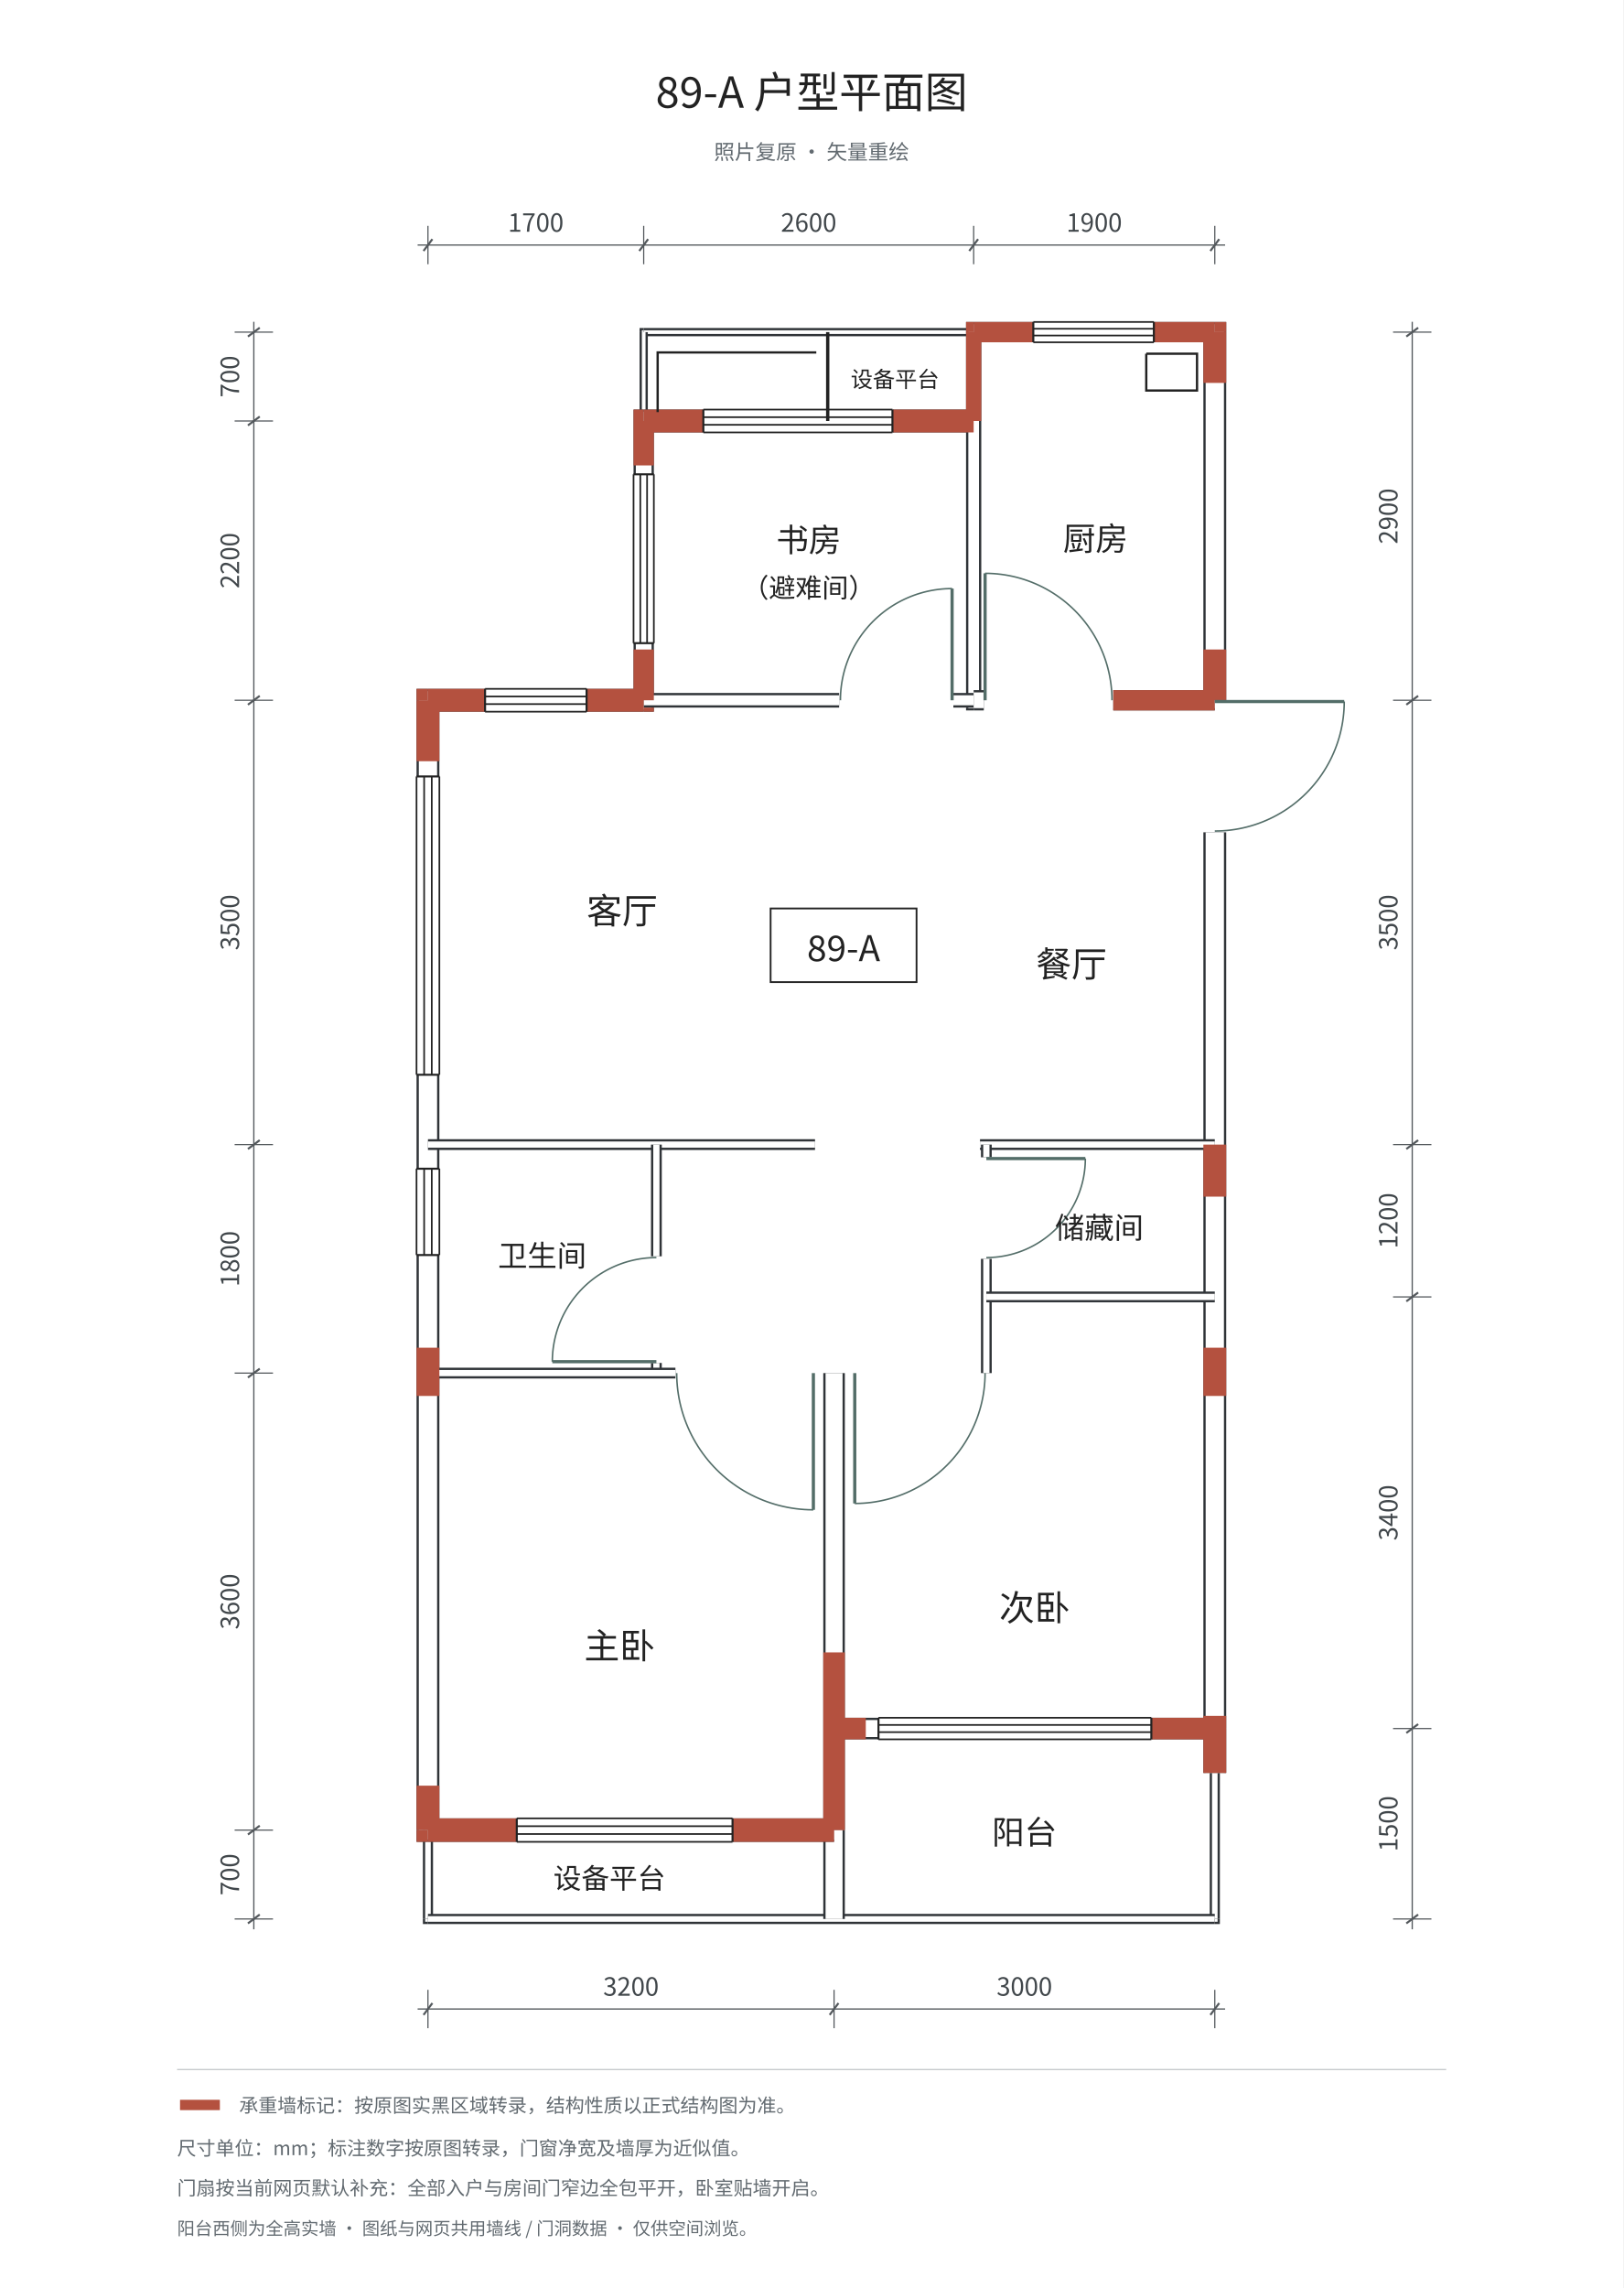
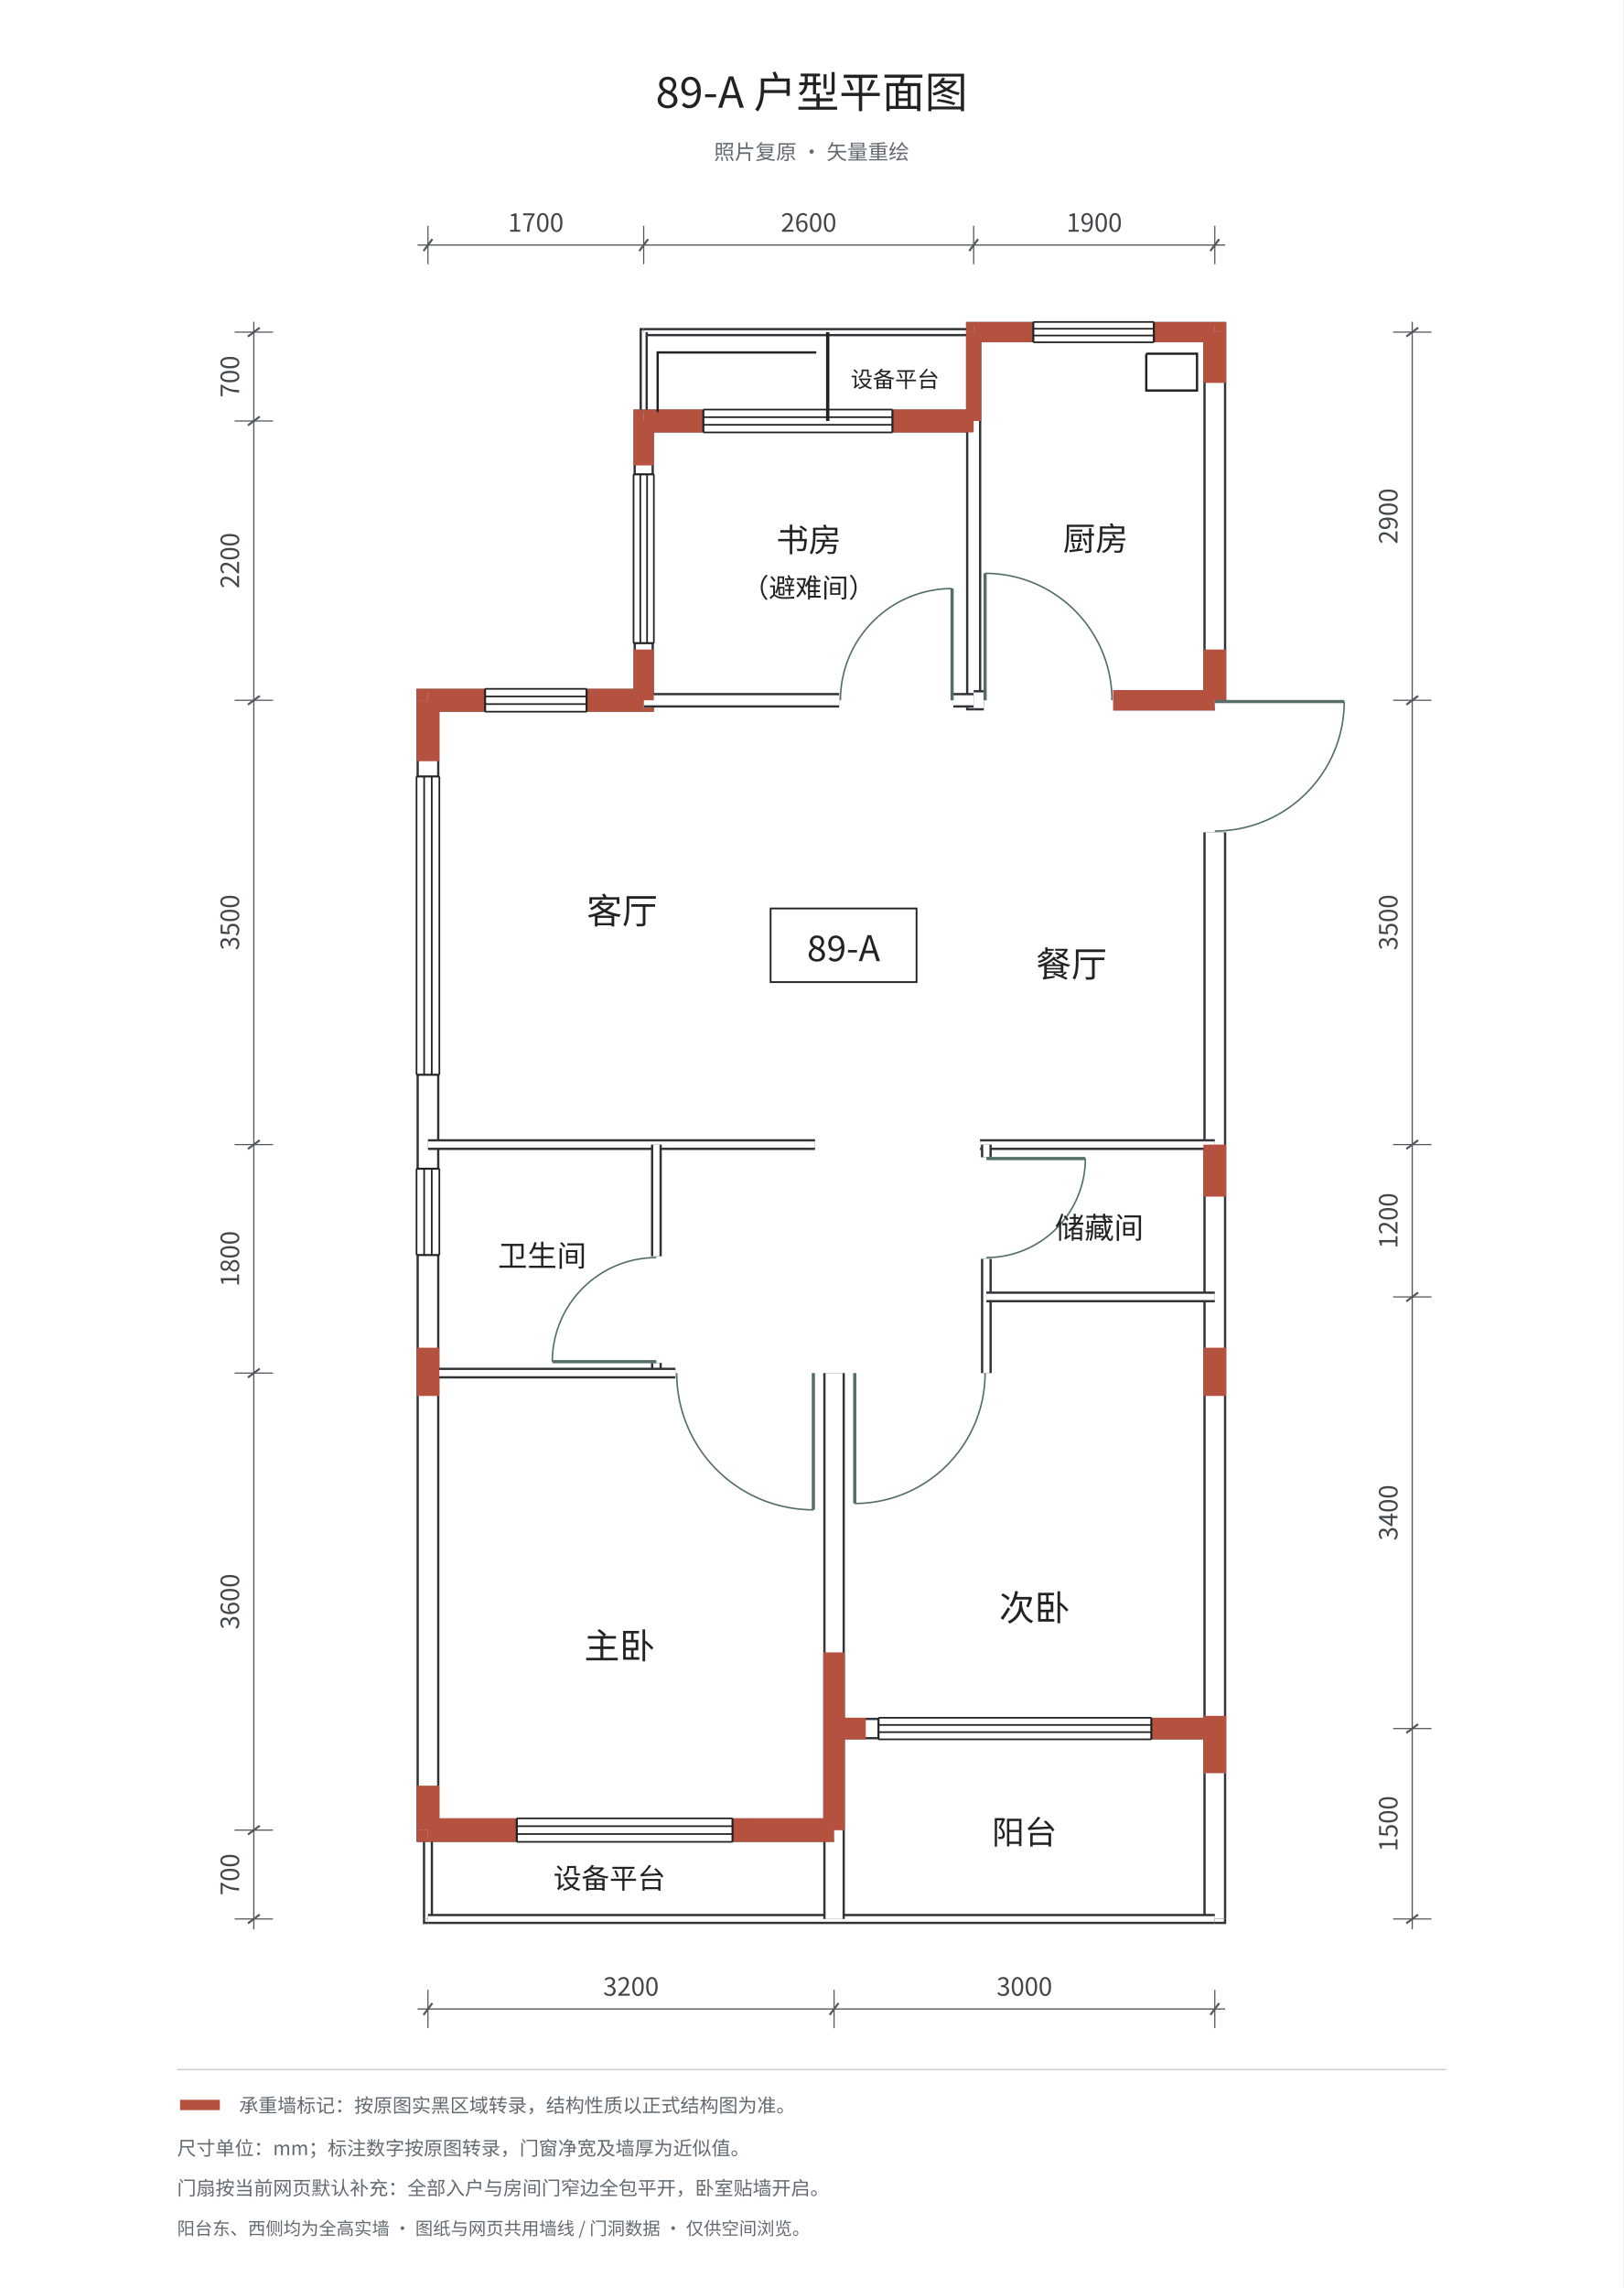
<svg xmlns="http://www.w3.org/2000/svg" width="1100" height="1550" viewBox="0 0 1100 1550">
  <rect width="1100" height="1550" fill="white" />
  <g id="heading">
    <text x="550.000" y="73.000" font-family="Microsoft YaHei, Noto Sans CJK SC, sans-serif" font-size="29" text-anchor="middle" fill="#222222">89-A 户型平面图</text>
    <text x="550.000" y="108.000" font-family="Microsoft YaHei, Noto Sans CJK SC, sans-serif" font-size="14" text-anchor="middle" fill="#626a70">照片复原 · 矢量重绘</text>
  </g>
  <g id="walls">
    <g id="wall-north-platform">
      <polyline points="436.200,225.000 659.800,225.000" fill="none" stroke="#303438" stroke-width="5.590" stroke-linejoin="miter" />
      <polyline points="436.200,225.000 659.800,225.000" fill="none" stroke="#ffffff" stroke-width="2.494" stroke-linejoin="miter" />
    </g>
    <g id="wall-kitchen-north">
      <polyline points="659.800,225.000 700.220,225.000" fill="none" stroke="#303438" stroke-width="13.760" stroke-linejoin="miter" />
      <polyline points="659.800,225.000 700.220,225.000" fill="none" stroke="#ffffff" stroke-width="10.664" stroke-linejoin="miter" />
      <polyline points="781.920,225.000 823.200,225.000" fill="none" stroke="#303438" stroke-width="13.760" stroke-linejoin="miter" />
      <polyline points="781.920,225.000 823.200,225.000" fill="none" stroke="#ffffff" stroke-width="10.664" stroke-linejoin="miter" />
    </g>
    <g id="wall-platform-west">
      <polyline points="436.200,225.000 436.200,285.200" fill="none" stroke="#303438" stroke-width="5.590" stroke-linejoin="miter" />
      <polyline points="436.200,225.000 436.200,285.200" fill="none" stroke="#ffffff" stroke-width="2.494" stroke-linejoin="miter" />
    </g>
    <g id="wall-study-west">
      <polyline points="436.200,285.200 436.200,321.320" fill="none" stroke="#303438" stroke-width="13.760" stroke-linejoin="miter" />
      <polyline points="436.200,285.200 436.200,321.320" fill="none" stroke="#ffffff" stroke-width="10.664" stroke-linejoin="miter" />
      <polyline points="436.200,435.700 436.200,474.400" fill="none" stroke="#303438" stroke-width="13.760" stroke-linejoin="miter" />
      <polyline points="436.200,435.700 436.200,474.400" fill="none" stroke="#ffffff" stroke-width="10.664" stroke-linejoin="miter" />
    </g>
    <g id="wall-east">
      <polyline points="823.200,225.000 823.200,474.400" fill="none" stroke="#303438" stroke-width="15.480" stroke-linejoin="miter" />
      <polyline points="823.200,225.000 823.200,474.400" fill="none" stroke="#ffffff" stroke-width="12.384" stroke-linejoin="miter" />
      <polyline points="823.200,563.840 823.200,1171.000" fill="none" stroke="#303438" stroke-width="15.480" stroke-linejoin="miter" />
      <polyline points="823.200,563.840 823.200,1171.000" fill="none" stroke="#ffffff" stroke-width="12.384" stroke-linejoin="miter" />
    </g>
    <g id="wall-balcony-east-post">
      <polyline points="823.200,1171.000 823.200,1201.100" fill="none" stroke="#303438" stroke-width="15.480" stroke-linejoin="miter" />
      <polyline points="823.200,1171.000 823.200,1201.100" fill="none" stroke="#ffffff" stroke-width="12.384" stroke-linejoin="miter" />
    </g>
    <g id="wall-balcony-east">
-       <polyline points="823.200,1201.100 823.200,1300.000" fill="none" stroke="#303438" stroke-width="6.880" stroke-linejoin="miter" />
-       <polyline points="823.200,1201.100 823.200,1300.000" fill="none" stroke="#ffffff" stroke-width="3.784" stroke-linejoin="miter" />
+       <polyline points="823.200,1201.100 823.200,1300.000" fill="none" stroke="#303438" stroke-width="15.480" stroke-linejoin="miter" />
+       <polyline points="823.200,1201.100 823.200,1300.000" fill="none" stroke="#ffffff" stroke-width="12.384" stroke-linejoin="miter" />
    </g>
    <g id="wall-living-north">
      <polyline points="290.000,474.400 328.700,474.400" fill="none" stroke="#303438" stroke-width="15.480" stroke-linejoin="miter" />
      <polyline points="290.000,474.400 328.700,474.400" fill="none" stroke="#ffffff" stroke-width="12.384" stroke-linejoin="miter" />
      <polyline points="397.500,474.400 436.200,474.400" fill="none" stroke="#303438" stroke-width="15.480" stroke-linejoin="miter" />
      <polyline points="397.500,474.400 436.200,474.400" fill="none" stroke="#ffffff" stroke-width="12.384" stroke-linejoin="miter" />
    </g>
    <g id="wall-west">
      <polyline points="290.000,474.400 290.000,526.000" fill="none" stroke="#303438" stroke-width="15.480" stroke-linejoin="miter" />
      <polyline points="290.000,474.400 290.000,526.000" fill="none" stroke="#ffffff" stroke-width="12.384" stroke-linejoin="miter" />
      <polyline points="290.000,728.100 290.000,791.740" fill="none" stroke="#303438" stroke-width="15.480" stroke-linejoin="miter" />
      <polyline points="290.000,728.100 290.000,791.740" fill="none" stroke="#ffffff" stroke-width="12.384" stroke-linejoin="miter" />
      <polyline points="290.000,850.220 290.000,1239.800" fill="none" stroke="#303438" stroke-width="15.480" stroke-linejoin="miter" />
      <polyline points="290.000,850.220 290.000,1239.800" fill="none" stroke="#ffffff" stroke-width="12.384" stroke-linejoin="miter" />
    </g>
    <g id="wall-south-platform-west">
      <polyline points="290.000,1239.800 290.000,1300.000" fill="none" stroke="#303438" stroke-width="6.880" stroke-linejoin="miter" />
      <polyline points="290.000,1239.800 290.000,1300.000" fill="none" stroke="#ffffff" stroke-width="3.784" stroke-linejoin="miter" />
    </g>
    <g id="wall-south-guard">
      <polyline points="290.000,1300.000 823.200,1300.000" fill="none" stroke="#303438" stroke-width="6.880" stroke-linejoin="miter" />
      <polyline points="290.000,1300.000 823.200,1300.000" fill="none" stroke="#ffffff" stroke-width="3.784" stroke-linejoin="miter" />
    </g>
    <g id="wall-study-north">
      <polyline points="436.200,285.200 476.620,285.200" fill="none" stroke="#303438" stroke-width="15.480" stroke-linejoin="miter" />
      <polyline points="436.200,285.200 476.620,285.200" fill="none" stroke="#ffffff" stroke-width="12.384" stroke-linejoin="miter" />
      <polyline points="604.760,285.200 659.800,285.200" fill="none" stroke="#303438" stroke-width="15.480" stroke-linejoin="miter" />
      <polyline points="604.760,285.200 659.800,285.200" fill="none" stroke="#ffffff" stroke-width="12.384" stroke-linejoin="miter" />
    </g>
    <g id="wall-study-kitchen">
      <polyline points="659.800,225.000 659.800,474.400" fill="none" stroke="#303438" stroke-width="10.320" stroke-linejoin="miter" />
      <polyline points="659.800,225.000 659.800,474.400" fill="none" stroke="#ffffff" stroke-width="7.224" stroke-linejoin="miter" />
    </g>
    <g id="wall-study-south">
      <polyline points="436.200,474.400 568.640,474.400" fill="none" stroke="#303438" stroke-width="9.890" stroke-linejoin="miter" />
      <polyline points="436.200,474.400 568.640,474.400" fill="none" stroke="#ffffff" stroke-width="6.794" stroke-linejoin="miter" />
      <polyline points="646.040,474.400 659.800,474.400" fill="none" stroke="#303438" stroke-width="9.890" stroke-linejoin="miter" />
      <polyline points="646.040,474.400 659.800,474.400" fill="none" stroke="#ffffff" stroke-width="6.794" stroke-linejoin="miter" />
    </g>
    <g id="wall-kitchen-south">
      <polyline points="659.800,474.400 666.680,474.400" fill="none" stroke="#303438" stroke-width="13.760" stroke-linejoin="miter" />
      <polyline points="659.800,474.400 666.680,474.400" fill="none" stroke="#ffffff" stroke-width="10.664" stroke-linejoin="miter" />
      <polyline points="754.400,474.400 823.200,474.400" fill="none" stroke="#303438" stroke-width="13.760" stroke-linejoin="miter" />
      <polyline points="754.400,474.400 823.200,474.400" fill="none" stroke="#ffffff" stroke-width="10.664" stroke-linejoin="miter" />
    </g>
    <g id="wall-bath-north">
      <polyline points="290.000,775.400 552.300,775.400" fill="none" stroke="#303438" stroke-width="7.310" stroke-linejoin="miter" />
      <polyline points="290.000,775.400 552.300,775.400" fill="none" stroke="#ffffff" stroke-width="4.214" stroke-linejoin="miter" />
    </g>
    <g id="wall-storage-north">
      <polyline points="664.100,775.400 823.200,775.400" fill="none" stroke="#303438" stroke-width="7.310" stroke-linejoin="miter" />
      <polyline points="664.100,775.400 823.200,775.400" fill="none" stroke="#ffffff" stroke-width="4.214" stroke-linejoin="miter" />
    </g>
    <g id="wall-bath-east">
      <polyline points="444.800,775.400 444.800,851.080" fill="none" stroke="#303438" stroke-width="7.310" stroke-linejoin="miter" />
      <polyline points="444.800,775.400 444.800,851.080" fill="none" stroke="#ffffff" stroke-width="4.214" stroke-linejoin="miter" />
      <polyline points="444.800,923.320 444.800,930.200" fill="none" stroke="#303438" stroke-width="7.310" stroke-linejoin="miter" />
      <polyline points="444.800,923.320 444.800,930.200" fill="none" stroke="#ffffff" stroke-width="4.214" stroke-linejoin="miter" />
    </g>
    <g id="wall-bath-south">
      <polyline points="290.000,930.200 457.700,930.200" fill="none" stroke="#303438" stroke-width="7.310" stroke-linejoin="miter" />
      <polyline points="290.000,930.200 457.700,930.200" fill="none" stroke="#ffffff" stroke-width="4.214" stroke-linejoin="miter" />
    </g>
    <g id="wall-storage-west">
      <polyline points="668.400,775.400 668.400,784.000" fill="none" stroke="#303438" stroke-width="7.310" stroke-linejoin="miter" />
      <polyline points="668.400,775.400 668.400,784.000" fill="none" stroke="#ffffff" stroke-width="4.214" stroke-linejoin="miter" />
      <polyline points="668.400,852.800 668.400,930.200" fill="none" stroke="#303438" stroke-width="7.310" stroke-linejoin="miter" />
      <polyline points="668.400,852.800 668.400,930.200" fill="none" stroke="#ffffff" stroke-width="4.214" stroke-linejoin="miter" />
    </g>
    <g id="wall-storage-south">
      <polyline points="668.400,878.600 823.200,878.600" fill="none" stroke="#303438" stroke-width="7.310" stroke-linejoin="miter" />
      <polyline points="668.400,878.600 823.200,878.600" fill="none" stroke="#ffffff" stroke-width="4.214" stroke-linejoin="miter" />
    </g>
    <g id="wall-bedroom-divider">
      <polyline points="565.200,930.200 565.200,1239.800" fill="none" stroke="#303438" stroke-width="14.620" stroke-linejoin="miter" />
      <polyline points="565.200,930.200 565.200,1239.800" fill="none" stroke="#ffffff" stroke-width="11.524" stroke-linejoin="miter" />
    </g>
    <g id="wall-platform-divider">
      <polyline points="565.200,1239.800 565.200,1300.000" fill="none" stroke="#303438" stroke-width="14.620" stroke-linejoin="miter" />
      <polyline points="565.200,1239.800 565.200,1300.000" fill="none" stroke="#ffffff" stroke-width="11.524" stroke-linejoin="miter" />
    </g>
    <g id="wall-master-south">
      <polyline points="290.000,1239.800 350.200,1239.800" fill="none" stroke="#303438" stroke-width="15.910" stroke-linejoin="miter" />
      <polyline points="290.000,1239.800 350.200,1239.800" fill="none" stroke="#ffffff" stroke-width="12.814" stroke-linejoin="miter" />
      <polyline points="496.400,1239.800 565.200,1239.800" fill="none" stroke="#303438" stroke-width="15.910" stroke-linejoin="miter" />
      <polyline points="496.400,1239.800 565.200,1239.800" fill="none" stroke="#ffffff" stroke-width="12.814" stroke-linejoin="miter" />
    </g>
    <g id="wall-balcony-door">
      <polyline points="565.200,1171.000 595.300,1171.000" fill="none" stroke="#303438" stroke-width="14.620" stroke-linejoin="miter" />
      <polyline points="565.200,1171.000 595.300,1171.000" fill="none" stroke="#ffffff" stroke-width="11.524" stroke-linejoin="miter" />
      <polyline points="780.200,1171.000 823.200,1171.000" fill="none" stroke="#303438" stroke-width="14.620" stroke-linejoin="miter" />
      <polyline points="780.200,1171.000 823.200,1171.000" fill="none" stroke="#ffffff" stroke-width="11.524" stroke-linejoin="miter" />
    </g>
  </g>
  <g id="square-wall-junctions">
    <polygon points="433.405,222.205 436.200,222.205 436.200,225.000 433.405,225.000" fill="#303438" stroke="#303438" stroke-width="0.000" stroke-linejoin="miter" />
    <polygon points="434.953,223.753 436.200,223.753 436.200,225.000 434.953,225.000" fill="#ffffff" stroke="#ffffff" stroke-width="0.000" stroke-linejoin="miter" />
    <polygon points="823.200,218.120 830.940,218.120 830.940,225.000 823.200,225.000" fill="#303438" stroke="#303438" stroke-width="0.000" stroke-linejoin="miter" />
    <polygon points="823.200,219.668 829.392,219.668 829.392,225.000 823.200,225.000" fill="#ffffff" stroke="#ffffff" stroke-width="0.000" stroke-linejoin="miter" />
    <polygon points="654.640,218.120 659.800,218.120 659.800,225.000 654.640,225.000" fill="#303438" stroke="#303438" stroke-width="0.000" stroke-linejoin="miter" />
    <polygon points="656.188,219.668 659.800,219.668 659.800,225.000 656.188,225.000" fill="#ffffff" stroke="#ffffff" stroke-width="0.000" stroke-linejoin="miter" />
    <polygon points="436.200,479.345 443.080,479.345 443.080,482.140 436.200,482.140" fill="#303438" stroke="#303438" stroke-width="0.000" stroke-linejoin="miter" />
    <polygon points="436.200,479.345 441.532,479.345 441.532,480.592 436.200,480.592" fill="#ffffff" stroke="#ffffff" stroke-width="0.000" stroke-linejoin="miter" />
    <polygon points="282.260,466.660 290.000,466.660 290.000,474.400 282.260,474.400" fill="#303438" stroke="#303438" stroke-width="0.000" stroke-linejoin="miter" />
    <polygon points="283.808,468.208 290.000,468.208 290.000,474.400 283.808,474.400" fill="#ffffff" stroke="#ffffff" stroke-width="0.000" stroke-linejoin="miter" />
-     <polygon points="823.200,1300.000 826.640,1300.000 826.640,1303.440 823.200,1303.440" fill="#303438" stroke="#303438" stroke-width="0.000" stroke-linejoin="miter" />
-     <polygon points="823.200,1300.000 825.092,1300.000 825.092,1301.892 823.200,1301.892" fill="#ffffff" stroke="#ffffff" stroke-width="0.000" stroke-linejoin="miter" />
+     <polygon points="823.200,1300.000 830.940,1300.000 830.940,1303.440 823.200,1303.440" fill="#303438" stroke="#303438" stroke-width="0.000" stroke-linejoin="miter" />
+     <polygon points="823.200,1300.000 829.392,1300.000 829.392,1301.892 823.200,1301.892" fill="#ffffff" stroke="#ffffff" stroke-width="0.000" stroke-linejoin="miter" />
    <polygon points="286.560,1300.000 290.000,1300.000 290.000,1303.440 286.560,1303.440" fill="#303438" stroke="#303438" stroke-width="0.000" stroke-linejoin="miter" />
    <polygon points="288.108,1300.000 290.000,1300.000 290.000,1301.892 288.108,1301.892" fill="#ffffff" stroke="#ffffff" stroke-width="0.000" stroke-linejoin="miter" />
    <polygon points="429.320,277.460 436.200,277.460 436.200,285.200 429.320,285.200" fill="#303438" stroke="#303438" stroke-width="0.000" stroke-linejoin="miter" />
    <polygon points="430.868,279.008 436.200,279.008 436.200,285.200 430.868,285.200" fill="#ffffff" stroke="#ffffff" stroke-width="0.000" stroke-linejoin="miter" />
    <polygon points="654.640,479.345 659.800,479.345 659.800,481.280 654.640,481.280" fill="#303438" stroke="#303438" stroke-width="0.000" stroke-linejoin="miter" />
    <polygon points="656.188,479.345 659.800,479.345 659.800,479.732 656.188,479.732" fill="#ffffff" stroke="#ffffff" stroke-width="0.000" stroke-linejoin="miter" />
    <polygon points="282.260,1239.800 290.000,1239.800 290.000,1247.755 282.260,1247.755" fill="#303438" stroke="#303438" stroke-width="0.000" stroke-linejoin="miter" />
    <polygon points="283.808,1239.800 290.000,1239.800 290.000,1246.207 283.808,1246.207" fill="#ffffff" stroke="#ffffff" stroke-width="0.000" stroke-linejoin="miter" />
  </g>
  <g id="bearing-from-source-black-regions">
    <polygon points="823.200,218.120 830.940,218.120 830.940,225.000 823.200,225.000" fill="#b4513f" stroke="#b4513f" stroke-width="0.000" stroke-linejoin="miter" />
    <polygon points="654.640,218.120 659.800,218.120 659.800,225.000 654.640,225.000" fill="#b4513f" stroke="#b4513f" stroke-width="0.000" stroke-linejoin="miter" />
    <polygon points="436.200,479.345 443.080,479.345 443.080,482.140 436.200,482.140" fill="#b4513f" stroke="#b4513f" stroke-width="0.000" stroke-linejoin="miter" />
    <polygon points="282.260,466.660 290.000,466.660 290.000,474.400 282.260,474.400" fill="#b4513f" stroke="#b4513f" stroke-width="0.000" stroke-linejoin="miter" />
    <polygon points="429.320,277.460 436.200,277.460 436.200,285.200 429.320,285.200" fill="#b4513f" stroke="#b4513f" stroke-width="0.000" stroke-linejoin="miter" />
    <polygon points="282.260,1239.800 290.000,1239.800 290.000,1247.755 282.260,1247.755" fill="#b4513f" stroke="#b4513f" stroke-width="0.000" stroke-linejoin="miter" />
    <polyline points="659.800,225.000 700.220,225.000" fill="none" stroke="#b4513f" stroke-width="13.760" stroke-linejoin="miter" />
    <polyline points="781.920,225.000 823.200,225.000" fill="none" stroke="#b4513f" stroke-width="13.760" stroke-linejoin="miter" />
    <polyline points="823.200,225.000 823.200,259.400" fill="none" stroke="#b4513f" stroke-width="15.480" stroke-linejoin="miter" />
    <polyline points="659.800,225.000 659.800,285.200" fill="none" stroke="#b4513f" stroke-width="10.320" stroke-linejoin="miter" />
    <polyline points="436.200,285.200 476.620,285.200" fill="none" stroke="#b4513f" stroke-width="15.480" stroke-linejoin="miter" />
    <polyline points="604.760,285.200 659.800,285.200" fill="none" stroke="#b4513f" stroke-width="15.480" stroke-linejoin="miter" />
    <polyline points="436.200,285.200 436.200,315.300" fill="none" stroke="#b4513f" stroke-width="13.760" stroke-linejoin="miter" />
    <polyline points="436.200,440.000 436.200,474.400" fill="none" stroke="#b4513f" stroke-width="13.760" stroke-linejoin="miter" />
    <polyline points="290.000,474.400 328.700,474.400" fill="none" stroke="#b4513f" stroke-width="15.480" stroke-linejoin="miter" />
    <polyline points="397.500,474.400 436.200,474.400" fill="none" stroke="#b4513f" stroke-width="15.480" stroke-linejoin="miter" />
    <polyline points="290.000,474.400 290.000,515.680" fill="none" stroke="#b4513f" stroke-width="15.480" stroke-linejoin="miter" />
    <polyline points="754.400,474.400 823.200,474.400" fill="none" stroke="#b4513f" stroke-width="13.760" stroke-linejoin="miter" />
    <polyline points="823.200,440.000 823.200,474.400" fill="none" stroke="#b4513f" stroke-width="15.480" stroke-linejoin="miter" />
    <polyline points="823.200,775.400 823.200,810.660" fill="none" stroke="#b4513f" stroke-width="15.480" stroke-linejoin="miter" />
    <polyline points="290.000,913.000 290.000,945.680" fill="none" stroke="#b4513f" stroke-width="15.480" stroke-linejoin="miter" />
    <polyline points="823.200,913.000 823.200,945.680" fill="none" stroke="#b4513f" stroke-width="15.480" stroke-linejoin="miter" />
    <polyline points="565.200,1119.400 565.200,1239.800" fill="none" stroke="#b4513f" stroke-width="14.620" stroke-linejoin="miter" />
    <polyline points="565.200,1171.000 586.700,1171.000" fill="none" stroke="#b4513f" stroke-width="14.620" stroke-linejoin="miter" />
    <polyline points="780.200,1171.000 823.200,1171.000" fill="none" stroke="#b4513f" stroke-width="14.620" stroke-linejoin="miter" />
    <polyline points="823.200,1162.400 823.200,1201.100" fill="none" stroke="#b4513f" stroke-width="15.480" stroke-linejoin="miter" />
    <polyline points="290.000,1209.700 290.000,1239.800" fill="none" stroke="#b4513f" stroke-width="15.480" stroke-linejoin="miter" />
    <polyline points="290.000,1239.800 350.200,1239.800" fill="none" stroke="#b4513f" stroke-width="15.910" stroke-linejoin="miter" />
    <polyline points="496.400,1239.800 565.200,1239.800" fill="none" stroke="#b4513f" stroke-width="15.910" stroke-linejoin="miter" />
  </g>
  <g id="windows-and-platforms">
    <polyline points="700.220,225.000 781.920,225.000" fill="none" stroke="#ffffff" stroke-width="15.910" stroke-linejoin="miter" />
    <line x1="700.220" y1="218.120" x2="781.920" y2="218.120" stroke="#222222" stroke-width="1.118" />
    <line x1="700.220" y1="222.707" x2="781.920" y2="222.707" stroke="#222222" stroke-width="1.118" />
    <line x1="700.220" y1="227.293" x2="781.920" y2="227.293" stroke="#222222" stroke-width="1.118" />
    <line x1="700.220" y1="231.880" x2="781.920" y2="231.880" stroke="#222222" stroke-width="1.118" />
    <line x1="700.220" y1="218.120" x2="700.220" y2="231.880" stroke="#222222" stroke-width="1.376" />
    <line x1="781.920" y1="218.120" x2="781.920" y2="231.880" stroke="#222222" stroke-width="1.376" />
    <polyline points="436.200,321.320 436.200,435.700" fill="none" stroke="#ffffff" stroke-width="15.910" stroke-linejoin="miter" />
    <line x1="443.080" y1="321.320" x2="443.080" y2="435.700" stroke="#222222" stroke-width="1.118" />
    <line x1="438.493" y1="321.320" x2="438.493" y2="435.700" stroke="#222222" stroke-width="1.118" />
    <line x1="433.907" y1="321.320" x2="433.907" y2="435.700" stroke="#222222" stroke-width="1.118" />
    <line x1="429.320" y1="321.320" x2="429.320" y2="435.700" stroke="#222222" stroke-width="1.118" />
    <line x1="443.080" y1="321.320" x2="429.320" y2="321.320" stroke="#222222" stroke-width="1.376" />
    <line x1="443.080" y1="435.700" x2="429.320" y2="435.700" stroke="#222222" stroke-width="1.376" />
    <polyline points="328.700,474.400 397.500,474.400" fill="none" stroke="#ffffff" stroke-width="17.630" stroke-linejoin="miter" />
    <line x1="328.700" y1="466.660" x2="397.500" y2="466.660" stroke="#222222" stroke-width="1.118" />
    <line x1="328.700" y1="471.820" x2="397.500" y2="471.820" stroke="#222222" stroke-width="1.118" />
    <line x1="328.700" y1="476.980" x2="397.500" y2="476.980" stroke="#222222" stroke-width="1.118" />
    <line x1="328.700" y1="482.140" x2="397.500" y2="482.140" stroke="#222222" stroke-width="1.118" />
    <line x1="328.700" y1="466.660" x2="328.700" y2="482.140" stroke="#222222" stroke-width="1.376" />
    <line x1="397.500" y1="466.660" x2="397.500" y2="482.140" stroke="#222222" stroke-width="1.376" />
    <polyline points="290.000,526.000 290.000,728.100" fill="none" stroke="#ffffff" stroke-width="17.630" stroke-linejoin="miter" />
    <line x1="297.740" y1="526.000" x2="297.740" y2="728.100" stroke="#222222" stroke-width="1.118" />
    <line x1="292.580" y1="526.000" x2="292.580" y2="728.100" stroke="#222222" stroke-width="1.118" />
    <line x1="287.420" y1="526.000" x2="287.420" y2="728.100" stroke="#222222" stroke-width="1.118" />
    <line x1="282.260" y1="526.000" x2="282.260" y2="728.100" stroke="#222222" stroke-width="1.118" />
    <line x1="297.740" y1="526.000" x2="282.260" y2="526.000" stroke="#222222" stroke-width="1.376" />
    <line x1="297.740" y1="728.100" x2="282.260" y2="728.100" stroke="#222222" stroke-width="1.376" />
    <polyline points="290.000,791.740 290.000,850.220" fill="none" stroke="#ffffff" stroke-width="17.630" stroke-linejoin="miter" />
    <line x1="297.740" y1="791.740" x2="297.740" y2="850.220" stroke="#222222" stroke-width="1.118" />
    <line x1="292.580" y1="791.740" x2="292.580" y2="850.220" stroke="#222222" stroke-width="1.118" />
    <line x1="287.420" y1="791.740" x2="287.420" y2="850.220" stroke="#222222" stroke-width="1.118" />
    <line x1="282.260" y1="791.740" x2="282.260" y2="850.220" stroke="#222222" stroke-width="1.118" />
    <line x1="297.740" y1="791.740" x2="282.260" y2="791.740" stroke="#222222" stroke-width="1.376" />
    <line x1="297.740" y1="850.220" x2="282.260" y2="850.220" stroke="#222222" stroke-width="1.376" />
    <polyline points="476.620,285.200 604.760,285.200" fill="none" stroke="#ffffff" stroke-width="17.630" stroke-linejoin="miter" />
    <line x1="476.620" y1="277.460" x2="604.760" y2="277.460" stroke="#222222" stroke-width="1.118" />
    <line x1="476.620" y1="282.620" x2="604.760" y2="282.620" stroke="#222222" stroke-width="1.118" />
    <line x1="476.620" y1="287.780" x2="604.760" y2="287.780" stroke="#222222" stroke-width="1.118" />
    <line x1="476.620" y1="292.940" x2="604.760" y2="292.940" stroke="#222222" stroke-width="1.118" />
    <line x1="476.620" y1="277.460" x2="476.620" y2="292.940" stroke="#222222" stroke-width="1.376" />
    <line x1="604.760" y1="277.460" x2="604.760" y2="292.940" stroke="#222222" stroke-width="1.376" />
    <polyline points="350.200,1239.800 496.400,1239.800" fill="none" stroke="#ffffff" stroke-width="18.060" stroke-linejoin="miter" />
    <line x1="350.200" y1="1231.845" x2="496.400" y2="1231.845" stroke="#222222" stroke-width="1.118" />
    <line x1="350.200" y1="1237.148" x2="496.400" y2="1237.148" stroke="#222222" stroke-width="1.118" />
    <line x1="350.200" y1="1242.452" x2="496.400" y2="1242.452" stroke="#222222" stroke-width="1.118" />
    <line x1="350.200" y1="1247.755" x2="496.400" y2="1247.755" stroke="#222222" stroke-width="1.118" />
    <line x1="350.200" y1="1231.845" x2="350.200" y2="1247.755" stroke="#222222" stroke-width="1.376" />
    <line x1="496.400" y1="1231.845" x2="496.400" y2="1247.755" stroke="#222222" stroke-width="1.376" />
    <polyline points="595.300,1171.000 780.200,1171.000" fill="none" stroke="#ffffff" stroke-width="16.770" stroke-linejoin="miter" />
    <line x1="595.300" y1="1163.690" x2="780.200" y2="1163.690" stroke="#222222" stroke-width="1.118" />
    <line x1="595.300" y1="1168.563" x2="780.200" y2="1168.563" stroke="#222222" stroke-width="1.118" />
    <line x1="595.300" y1="1173.437" x2="780.200" y2="1173.437" stroke="#222222" stroke-width="1.118" />
    <line x1="595.300" y1="1178.310" x2="780.200" y2="1178.310" stroke="#222222" stroke-width="1.118" />
    <line x1="595.300" y1="1163.690" x2="595.300" y2="1178.310" stroke="#222222" stroke-width="1.376" />
    <line x1="780.200" y1="1163.690" x2="780.200" y2="1178.310" stroke="#222222" stroke-width="1.376" />
    <line x1="560.900" y1="225.000" x2="560.900" y2="285.200" stroke="#222222" stroke-width="2.236" />
    <polyline points="445.660,279.180 445.660,238.760 553.160,238.760" fill="none" stroke="#222222" stroke-width="1.548" stroke-linejoin="miter" />
    <polyline points="776.760,239.620 811.160,239.620 811.160,264.560 776.760,264.560 776.760,239.620" fill="none" stroke="#222222" stroke-width="1.548" stroke-linejoin="miter" />
  </g>
  <g id="doors-current-viewer-scheme">
    <g id="door-entry">
      <polyline points="823.200,562.980 825.955,562.937 828.708,562.807 831.455,562.591 834.194,562.288 836.922,561.900 839.637,561.426 842.336,560.867 845.015,560.224 847.673,559.497 850.307,558.687 852.914,557.794 855.492,556.820 858.038,555.765 860.549,554.631 863.024,553.419 865.459,552.130 867.853,550.764 870.203,549.324 872.506,547.812 874.761,546.227 876.964,544.572 879.115,542.849 881.210,541.060 883.248,539.205 885.227,537.287 887.145,535.308 889.000,533.270 890.789,531.175 892.512,529.024 894.167,526.821 895.752,524.566 897.264,522.263 898.704,519.913 900.070,517.519 901.359,515.084 902.571,512.609 903.705,510.098 904.760,507.552 905.734,504.974 906.627,502.367 907.437,499.733 908.164,497.075 908.807,494.396 909.366,491.697 909.840,488.982 910.228,486.254 910.531,483.515 910.747,480.768 910.877,478.015 910.920,475.260" fill="none" stroke="#536d68" stroke-width="1.032" stroke-linejoin="miter" />
      <polyline points="823.200,475.260 910.920,475.260" fill="none" stroke="#536d68" stroke-width="2.150" stroke-linejoin="miter" />
    </g>
    <g id="door-study">
      <polyline points="569.500,474.400 569.537,472.023 569.649,469.648 569.836,467.278 570.097,464.915 570.432,462.561 570.841,460.219 571.323,457.891 571.878,455.579 572.505,453.286 573.204,451.014 573.974,448.764 574.815,446.540 575.724,444.344 576.703,442.177 577.749,440.042 578.861,437.941 580.039,435.876 581.281,433.849 582.587,431.862 583.954,429.916 585.381,428.015 586.868,426.160 588.412,424.352 590.012,422.593 591.666,420.886 593.373,419.232 595.132,417.632 596.940,416.088 598.795,414.601 600.696,413.174 602.642,411.807 604.629,410.501 606.656,409.259 608.721,408.081 610.822,406.969 612.957,405.923 615.124,404.944 617.320,404.035 619.544,403.194 621.794,402.424 624.066,401.725 626.359,401.098 628.671,400.543 630.999,400.061 633.341,399.652 635.695,399.317 638.058,399.056 640.428,398.869 642.803,398.757 645.180,398.720" fill="none" stroke="#536d68" stroke-width="1.032" stroke-linejoin="miter" />
      <polyline points="645.180,474.400 645.180,398.720" fill="none" stroke="#536d68" stroke-width="2.150" stroke-linejoin="miter" />
    </g>
    <g id="door-kitchen">
      <polyline points="753.540,474.400 753.498,471.699 753.370,469.000 753.158,466.307 752.862,463.621 752.481,460.947 752.017,458.285 751.469,455.640 750.838,453.013 750.125,450.407 749.331,447.825 748.456,445.269 747.501,442.741 746.467,440.245 745.355,437.783 744.167,435.357 742.902,432.969 741.564,430.622 740.152,428.319 738.669,426.061 737.115,423.850 735.493,421.690 733.804,419.582 732.050,417.527 730.231,415.529 728.351,413.589 726.411,411.709 724.413,409.890 722.358,408.136 720.250,406.447 718.090,404.825 715.879,403.271 713.621,401.788 711.318,400.376 708.971,399.038 706.583,397.773 704.157,396.585 701.695,395.473 699.199,394.439 696.671,393.484 694.115,392.609 691.533,391.815 688.927,391.102 686.300,390.471 683.655,389.923 680.993,389.459 678.319,389.078 675.633,388.782 672.940,388.570 670.241,388.442 667.540,388.400" fill="none" stroke="#536d68" stroke-width="1.032" stroke-linejoin="miter" />
      <polyline points="667.540,474.400 667.540,388.400" fill="none" stroke="#536d68" stroke-width="2.150" stroke-linejoin="miter" />
    </g>
    <g id="door-bath">
      <polyline points="444.800,851.940 442.585,851.975 440.372,852.079 438.163,852.253 435.962,852.496 433.768,852.808 431.586,853.189 429.417,853.638 427.262,854.156 425.126,854.740 423.008,855.391 420.912,856.109 418.840,856.892 416.793,857.740 414.774,858.652 412.785,859.626 410.827,860.663 408.902,861.760 407.013,862.918 405.162,864.134 403.349,865.408 401.578,866.738 399.849,868.123 398.164,869.562 396.526,871.053 394.935,872.595 393.393,874.186 391.902,875.824 390.463,877.509 389.078,879.238 387.748,881.009 386.474,882.822 385.258,884.673 384.100,886.562 383.003,888.487 381.966,890.445 380.992,892.434 380.080,894.453 379.232,896.500 378.449,898.572 377.731,900.668 377.080,902.786 376.496,904.922 375.978,907.077 375.529,909.246 375.148,911.428 374.836,913.622 374.593,915.823 374.419,918.032 374.315,920.245 374.280,922.460" fill="none" stroke="#536d68" stroke-width="1.032" stroke-linejoin="miter" />
      <polyline points="444.800,922.460 374.280,922.460" fill="none" stroke="#536d68" stroke-width="2.150" stroke-linejoin="miter" />
    </g>
    <g id="door-storage">
      <polyline points="668.400,851.940 670.507,851.907 672.612,851.808 674.713,851.642 676.807,851.411 678.894,851.114 680.970,850.752 683.033,850.324 685.082,849.833 687.115,849.277 689.129,848.657 691.123,847.974 693.094,847.229 695.041,846.423 696.961,845.556 698.854,844.629 700.716,843.643 702.546,842.599 704.343,841.498 706.105,840.341 707.829,839.129 709.514,837.864 711.158,836.546 712.761,835.177 714.319,833.759 715.833,832.293 717.299,830.779 718.717,829.221 720.086,827.618 721.404,825.974 722.669,824.289 723.881,822.565 725.038,820.803 726.139,819.006 727.183,817.176 728.169,815.314 729.096,813.421 729.963,811.501 730.769,809.554 731.514,807.583 732.197,805.589 732.817,803.575 733.373,801.542 733.864,799.493 734.292,797.430 734.654,795.354 734.951,793.267 735.182,791.173 735.348,789.072 735.447,786.967 735.480,784.860" fill="none" stroke="#536d68" stroke-width="1.032" stroke-linejoin="miter" />
      <polyline points="668.400,784.860 735.480,784.860" fill="none" stroke="#536d68" stroke-width="2.150" stroke-linejoin="miter" />
    </g>
    <g id="door-master">
      <polyline points="458.560,930.200 458.606,933.109 458.743,936.016 458.971,938.917 459.290,941.809 459.700,944.689 460.201,947.556 460.791,950.405 461.470,953.234 462.238,956.041 463.093,958.822 464.036,961.575 465.064,964.296 466.178,966.985 467.375,969.637 468.655,972.250 470.017,974.821 471.458,977.348 472.979,979.829 474.576,982.261 476.249,984.642 477.996,986.969 479.816,989.239 481.705,991.452 483.663,993.604 485.688,995.694 487.778,997.719 489.930,999.677 492.143,1001.566 494.413,1003.386 496.740,1005.133 499.121,1006.806 501.553,1008.403 504.034,1009.924 506.561,1011.365 509.132,1012.727 511.745,1014.007 514.397,1015.204 517.086,1016.318 519.807,1017.346 522.560,1018.289 525.341,1019.144 528.148,1019.912 530.977,1020.591 533.826,1021.181 536.693,1021.682 539.573,1022.092 542.465,1022.411 545.366,1022.639 548.273,1022.776 551.182,1022.822" fill="none" stroke="#536d68" stroke-width="1.032" stroke-linejoin="miter" />
      <polyline points="551.182,930.200 551.182,1022.822" fill="none" stroke="#536d68" stroke-width="2.150" stroke-linejoin="miter" />
    </g>
    <g id="door-second">
      <polyline points="667.540,930.200 667.496,932.974 667.366,935.746 667.148,938.512 666.844,941.270 666.453,944.017 665.976,946.750 665.413,949.467 664.765,952.165 664.033,954.841 663.217,957.493 662.318,960.118 661.338,962.713 660.276,965.277 659.134,967.806 657.913,970.297 656.615,972.749 655.240,975.160 653.791,977.525 652.267,979.844 650.672,982.114 649.006,984.333 647.271,986.499 645.469,988.608 643.602,990.661 641.671,992.653 639.679,994.584 637.626,996.451 635.517,998.253 633.351,999.988 631.132,1001.654 628.862,1003.249 626.543,1004.773 624.178,1006.222 621.767,1007.597 619.315,1008.895 616.824,1010.116 614.295,1011.258 611.731,1012.320 609.136,1013.300 606.511,1014.199 603.859,1015.015 601.183,1015.747 598.485,1016.395 595.768,1016.958 593.035,1017.435 590.288,1017.826 587.530,1018.130 584.764,1018.348 581.992,1018.478 579.218,1018.522" fill="none" stroke="#536d68" stroke-width="1.032" stroke-linejoin="miter" />
      <polyline points="579.218,930.200 579.218,1018.522" fill="none" stroke="#536d68" stroke-width="2.150" stroke-linejoin="miter" />
    </g>
  </g>
  <g id="room-labels">
    <text x="548.000" y="373.780" font-family="Microsoft YaHei, Noto Sans CJK SC, sans-serif" font-size="22" text-anchor="middle" fill="#222222">书房</text>
    <text x="548.000" y="404.740" font-family="Microsoft YaHei, Noto Sans CJK SC, sans-serif" font-size="18" text-anchor="middle" fill="#222222">（避难间）</text>
    <text x="742.360" y="372.920" font-family="Microsoft YaHei, Noto Sans CJK SC, sans-serif" font-size="22" text-anchor="middle" fill="#222222">厨房</text>
    <text x="606.480" y="262.410" font-family="Microsoft YaHei, Noto Sans CJK SC, sans-serif" font-size="15" text-anchor="middle" fill="#222222">设备平台</text>
    <text x="421.580" y="625.760" font-family="Microsoft YaHei, Noto Sans CJK SC, sans-serif" font-size="24" text-anchor="middle" fill="#222222">客厅</text>
    <text x="726.020" y="661.880" font-family="Microsoft YaHei, Noto Sans CJK SC, sans-serif" font-size="24" text-anchor="middle" fill="#222222">餐厅</text>
    <text x="367.400" y="857.960" font-family="Microsoft YaHei, Noto Sans CJK SC, sans-serif" font-size="20" text-anchor="middle" fill="#222222">卫生间</text>
    <text x="744.940" y="839.040" font-family="Microsoft YaHei, Noto Sans CJK SC, sans-serif" font-size="20" text-anchor="middle" fill="#222222">储藏间</text>
    <text x="419.860" y="1123.700" font-family="Microsoft YaHei, Noto Sans CJK SC, sans-serif" font-size="24" text-anchor="middle" fill="#222222">主卧</text>
    <text x="701.080" y="1097.900" font-family="Microsoft YaHei, Noto Sans CJK SC, sans-serif" font-size="24" text-anchor="middle" fill="#222222">次卧</text>
    <text x="694.200" y="1249.260" font-family="Microsoft YaHei, Noto Sans CJK SC, sans-serif" font-size="22" text-anchor="middle" fill="#222222">阳台</text>
    <text x="412.980" y="1279.360" font-family="Microsoft YaHei, Noto Sans CJK SC, sans-serif" font-size="19" text-anchor="middle" fill="#222222">设备平台</text>
    <polygon points="522.200,615.440 621.100,615.440 621.100,665.320 522.200,665.320" fill="none" stroke="#222222" stroke-width="1.200" stroke-linejoin="miter" />
    <text x="571.650" y="651.130" font-family="Microsoft YaHei, Noto Sans CJK SC, sans-serif" font-size="24" text-anchor="middle" fill="#222222">89-A</text>
  </g>
  <g id="dimensions-mm">
    <line x1="283.000" y1="166.000" x2="830.200" y2="166.000" stroke="#53585c" stroke-width="0.850" />
    <line x1="290.000" y1="153.000" x2="290.000" y2="179.000" stroke="#53585c" stroke-width="0.800" />
    <line x1="287.000" y1="170.000" x2="293.000" y2="162.000" stroke="#53585c" stroke-width="1.400" />
    <line x1="436.200" y1="153.000" x2="436.200" y2="179.000" stroke="#53585c" stroke-width="0.800" />
    <line x1="433.200" y1="170.000" x2="439.200" y2="162.000" stroke="#53585c" stroke-width="1.400" />
    <line x1="659.800" y1="153.000" x2="659.800" y2="179.000" stroke="#53585c" stroke-width="0.800" />
    <line x1="656.800" y1="170.000" x2="662.800" y2="162.000" stroke="#53585c" stroke-width="1.400" />
    <line x1="823.200" y1="153.000" x2="823.200" y2="179.000" stroke="#53585c" stroke-width="0.800" />
    <line x1="820.200" y1="170.000" x2="826.200" y2="162.000" stroke="#53585c" stroke-width="1.400" />
    <text x="363.100" y="157.000" font-family="Microsoft YaHei, Noto Sans CJK SC, sans-serif" font-size="17" text-anchor="middle" fill="#40464a">1700</text>
    <text x="548.000" y="157.000" font-family="Microsoft YaHei, Noto Sans CJK SC, sans-serif" font-size="17" text-anchor="middle" fill="#40464a">2600</text>
    <text x="741.500" y="157.000" font-family="Microsoft YaHei, Noto Sans CJK SC, sans-serif" font-size="17" text-anchor="middle" fill="#40464a">1900</text>
    <line x1="283.000" y1="1361.000" x2="830.200" y2="1361.000" stroke="#53585c" stroke-width="0.850" />
    <line x1="290.000" y1="1348.000" x2="290.000" y2="1374.000" stroke="#53585c" stroke-width="0.800" />
    <line x1="287.000" y1="1365.000" x2="293.000" y2="1357.000" stroke="#53585c" stroke-width="1.400" />
    <line x1="565.200" y1="1348.000" x2="565.200" y2="1374.000" stroke="#53585c" stroke-width="0.800" />
    <line x1="562.200" y1="1365.000" x2="568.200" y2="1357.000" stroke="#53585c" stroke-width="1.400" />
    <line x1="823.200" y1="1348.000" x2="823.200" y2="1374.000" stroke="#53585c" stroke-width="0.800" />
    <line x1="820.200" y1="1365.000" x2="826.200" y2="1357.000" stroke="#53585c" stroke-width="1.400" />
    <text x="427.600" y="1352.000" font-family="Microsoft YaHei, Noto Sans CJK SC, sans-serif" font-size="17" text-anchor="middle" fill="#40464a">3200</text>
    <text x="694.200" y="1352.000" font-family="Microsoft YaHei, Noto Sans CJK SC, sans-serif" font-size="17" text-anchor="middle" fill="#40464a">3000</text>
    <line x1="172.000" y1="218.000" x2="172.000" y2="1307.000" stroke="#53585c" stroke-width="0.850" />
    <line x1="159.000" y1="225.000" x2="185.000" y2="225.000" stroke="#53585c" stroke-width="0.800" />
    <line x1="168.000" y1="228.000" x2="176.000" y2="222.000" stroke="#53585c" stroke-width="1.400" />
    <line x1="159.000" y1="285.200" x2="185.000" y2="285.200" stroke="#53585c" stroke-width="0.800" />
    <line x1="168.000" y1="288.200" x2="176.000" y2="282.200" stroke="#53585c" stroke-width="1.400" />
    <line x1="159.000" y1="474.400" x2="185.000" y2="474.400" stroke="#53585c" stroke-width="0.800" />
    <line x1="168.000" y1="477.400" x2="176.000" y2="471.400" stroke="#53585c" stroke-width="1.400" />
    <line x1="159.000" y1="775.400" x2="185.000" y2="775.400" stroke="#53585c" stroke-width="0.800" />
    <line x1="168.000" y1="778.400" x2="176.000" y2="772.400" stroke="#53585c" stroke-width="1.400" />
    <line x1="159.000" y1="930.200" x2="185.000" y2="930.200" stroke="#53585c" stroke-width="0.800" />
    <line x1="168.000" y1="933.200" x2="176.000" y2="927.200" stroke="#53585c" stroke-width="1.400" />
    <line x1="159.000" y1="1239.800" x2="185.000" y2="1239.800" stroke="#53585c" stroke-width="0.800" />
    <line x1="168.000" y1="1242.800" x2="176.000" y2="1236.800" stroke="#53585c" stroke-width="1.400" />
    <line x1="159.000" y1="1300.000" x2="185.000" y2="1300.000" stroke="#53585c" stroke-width="0.800" />
    <line x1="168.000" y1="1303.000" x2="176.000" y2="1297.000" stroke="#53585c" stroke-width="1.400" />
    <text x="162.000" y="255.100" font-family="Microsoft YaHei, Noto Sans CJK SC, sans-serif" font-size="17" text-anchor="middle" fill="#40464a" transform="rotate(-90 162.000 255.100)">700</text>
    <text x="162.000" y="379.800" font-family="Microsoft YaHei, Noto Sans CJK SC, sans-serif" font-size="17" text-anchor="middle" fill="#40464a" transform="rotate(-90 162.000 379.800)">2200</text>
    <text x="162.000" y="624.900" font-family="Microsoft YaHei, Noto Sans CJK SC, sans-serif" font-size="17" text-anchor="middle" fill="#40464a" transform="rotate(-90 162.000 624.900)">3500</text>
    <text x="162.000" y="852.800" font-family="Microsoft YaHei, Noto Sans CJK SC, sans-serif" font-size="17" text-anchor="middle" fill="#40464a" transform="rotate(-90 162.000 852.800)">1800</text>
    <text x="162.000" y="1085.000" font-family="Microsoft YaHei, Noto Sans CJK SC, sans-serif" font-size="17" text-anchor="middle" fill="#40464a" transform="rotate(-90 162.000 1085.000)">3600</text>
    <text x="162.000" y="1269.900" font-family="Microsoft YaHei, Noto Sans CJK SC, sans-serif" font-size="17" text-anchor="middle" fill="#40464a" transform="rotate(-90 162.000 1269.900)">700</text>
    <line x1="957.000" y1="218.000" x2="957.000" y2="1307.000" stroke="#53585c" stroke-width="0.850" />
    <line x1="944.000" y1="225.000" x2="970.000" y2="225.000" stroke="#53585c" stroke-width="0.800" />
    <line x1="953.000" y1="228.000" x2="961.000" y2="222.000" stroke="#53585c" stroke-width="1.400" />
    <line x1="944.000" y1="474.400" x2="970.000" y2="474.400" stroke="#53585c" stroke-width="0.800" />
    <line x1="953.000" y1="477.400" x2="961.000" y2="471.400" stroke="#53585c" stroke-width="1.400" />
    <line x1="944.000" y1="775.400" x2="970.000" y2="775.400" stroke="#53585c" stroke-width="0.800" />
    <line x1="953.000" y1="778.400" x2="961.000" y2="772.400" stroke="#53585c" stroke-width="1.400" />
    <line x1="944.000" y1="878.600" x2="970.000" y2="878.600" stroke="#53585c" stroke-width="0.800" />
    <line x1="953.000" y1="881.600" x2="961.000" y2="875.600" stroke="#53585c" stroke-width="1.400" />
    <line x1="944.000" y1="1171.000" x2="970.000" y2="1171.000" stroke="#53585c" stroke-width="0.800" />
    <line x1="953.000" y1="1174.000" x2="961.000" y2="1168.000" stroke="#53585c" stroke-width="1.400" />
    <line x1="944.000" y1="1300.000" x2="970.000" y2="1300.000" stroke="#53585c" stroke-width="0.800" />
    <line x1="953.000" y1="1303.000" x2="961.000" y2="1297.000" stroke="#53585c" stroke-width="1.400" />
    <text x="947.000" y="349.700" font-family="Microsoft YaHei, Noto Sans CJK SC, sans-serif" font-size="17" text-anchor="middle" fill="#40464a" transform="rotate(-90 947.000 349.700)">2900</text>
    <text x="947.000" y="624.900" font-family="Microsoft YaHei, Noto Sans CJK SC, sans-serif" font-size="17" text-anchor="middle" fill="#40464a" transform="rotate(-90 947.000 624.900)">3500</text>
    <text x="947.000" y="827.000" font-family="Microsoft YaHei, Noto Sans CJK SC, sans-serif" font-size="17" text-anchor="middle" fill="#40464a" transform="rotate(-90 947.000 827.000)">1200</text>
    <text x="947.000" y="1024.800" font-family="Microsoft YaHei, Noto Sans CJK SC, sans-serif" font-size="17" text-anchor="middle" fill="#40464a" transform="rotate(-90 947.000 1024.800)">3400</text>
    <text x="947.000" y="1235.500" font-family="Microsoft YaHei, Noto Sans CJK SC, sans-serif" font-size="17" text-anchor="middle" fill="#40464a" transform="rotate(-90 947.000 1235.500)">1500</text>
  </g>
  <g id="reconstruction-notes">
    <line x1="120.000" y1="1402.000" x2="980.000" y2="1402.000" stroke="#c2c6c9" stroke-width="0.800" />
    <line x1="122.000" y1="1426.000" x2="149.000" y2="1426.000" stroke="#b4513f" stroke-width="7.000" />
    <text x="162.000" y="1431.000" font-family="Microsoft YaHei, Noto Sans CJK SC, sans-serif" font-size="13" text-anchor="start" fill="#626a70">承重墙标记：按原图实黑区域转录，结构性质以正式结构图为准。</text>
    <text x="120.000" y="1460.000" font-family="Microsoft YaHei, Noto Sans CJK SC, sans-serif" font-size="13" text-anchor="start" fill="#626a70">尺寸单位：mm；标注数字按原图转录，门窗净宽及墙厚为近似值。</text>
    <text x="120.000" y="1487.000" font-family="Microsoft YaHei, Noto Sans CJK SC, sans-serif" font-size="13" text-anchor="start" fill="#626a70">门扇按当前网页默认补充：全部入户与房间门窄边全包平开，卧室贴墙开启。</text>
-     <text x="120.000" y="1514.000" font-family="Microsoft YaHei, Noto Sans CJK SC, sans-serif" font-size="12" text-anchor="start" fill="#626a70">阳台西侧为全高实墙 · 图纸与网页共用墙线 / 门洞数据 · 仅供空间浏览。</text>
+     <text x="120.000" y="1514.000" font-family="Microsoft YaHei, Noto Sans CJK SC, sans-serif" font-size="12" text-anchor="start" fill="#626a70">阳台东、西侧均为全高实墙 · 图纸与网页共用墙线 / 门洞数据 · 仅供空间浏览。</text>
  </g>
</svg>
